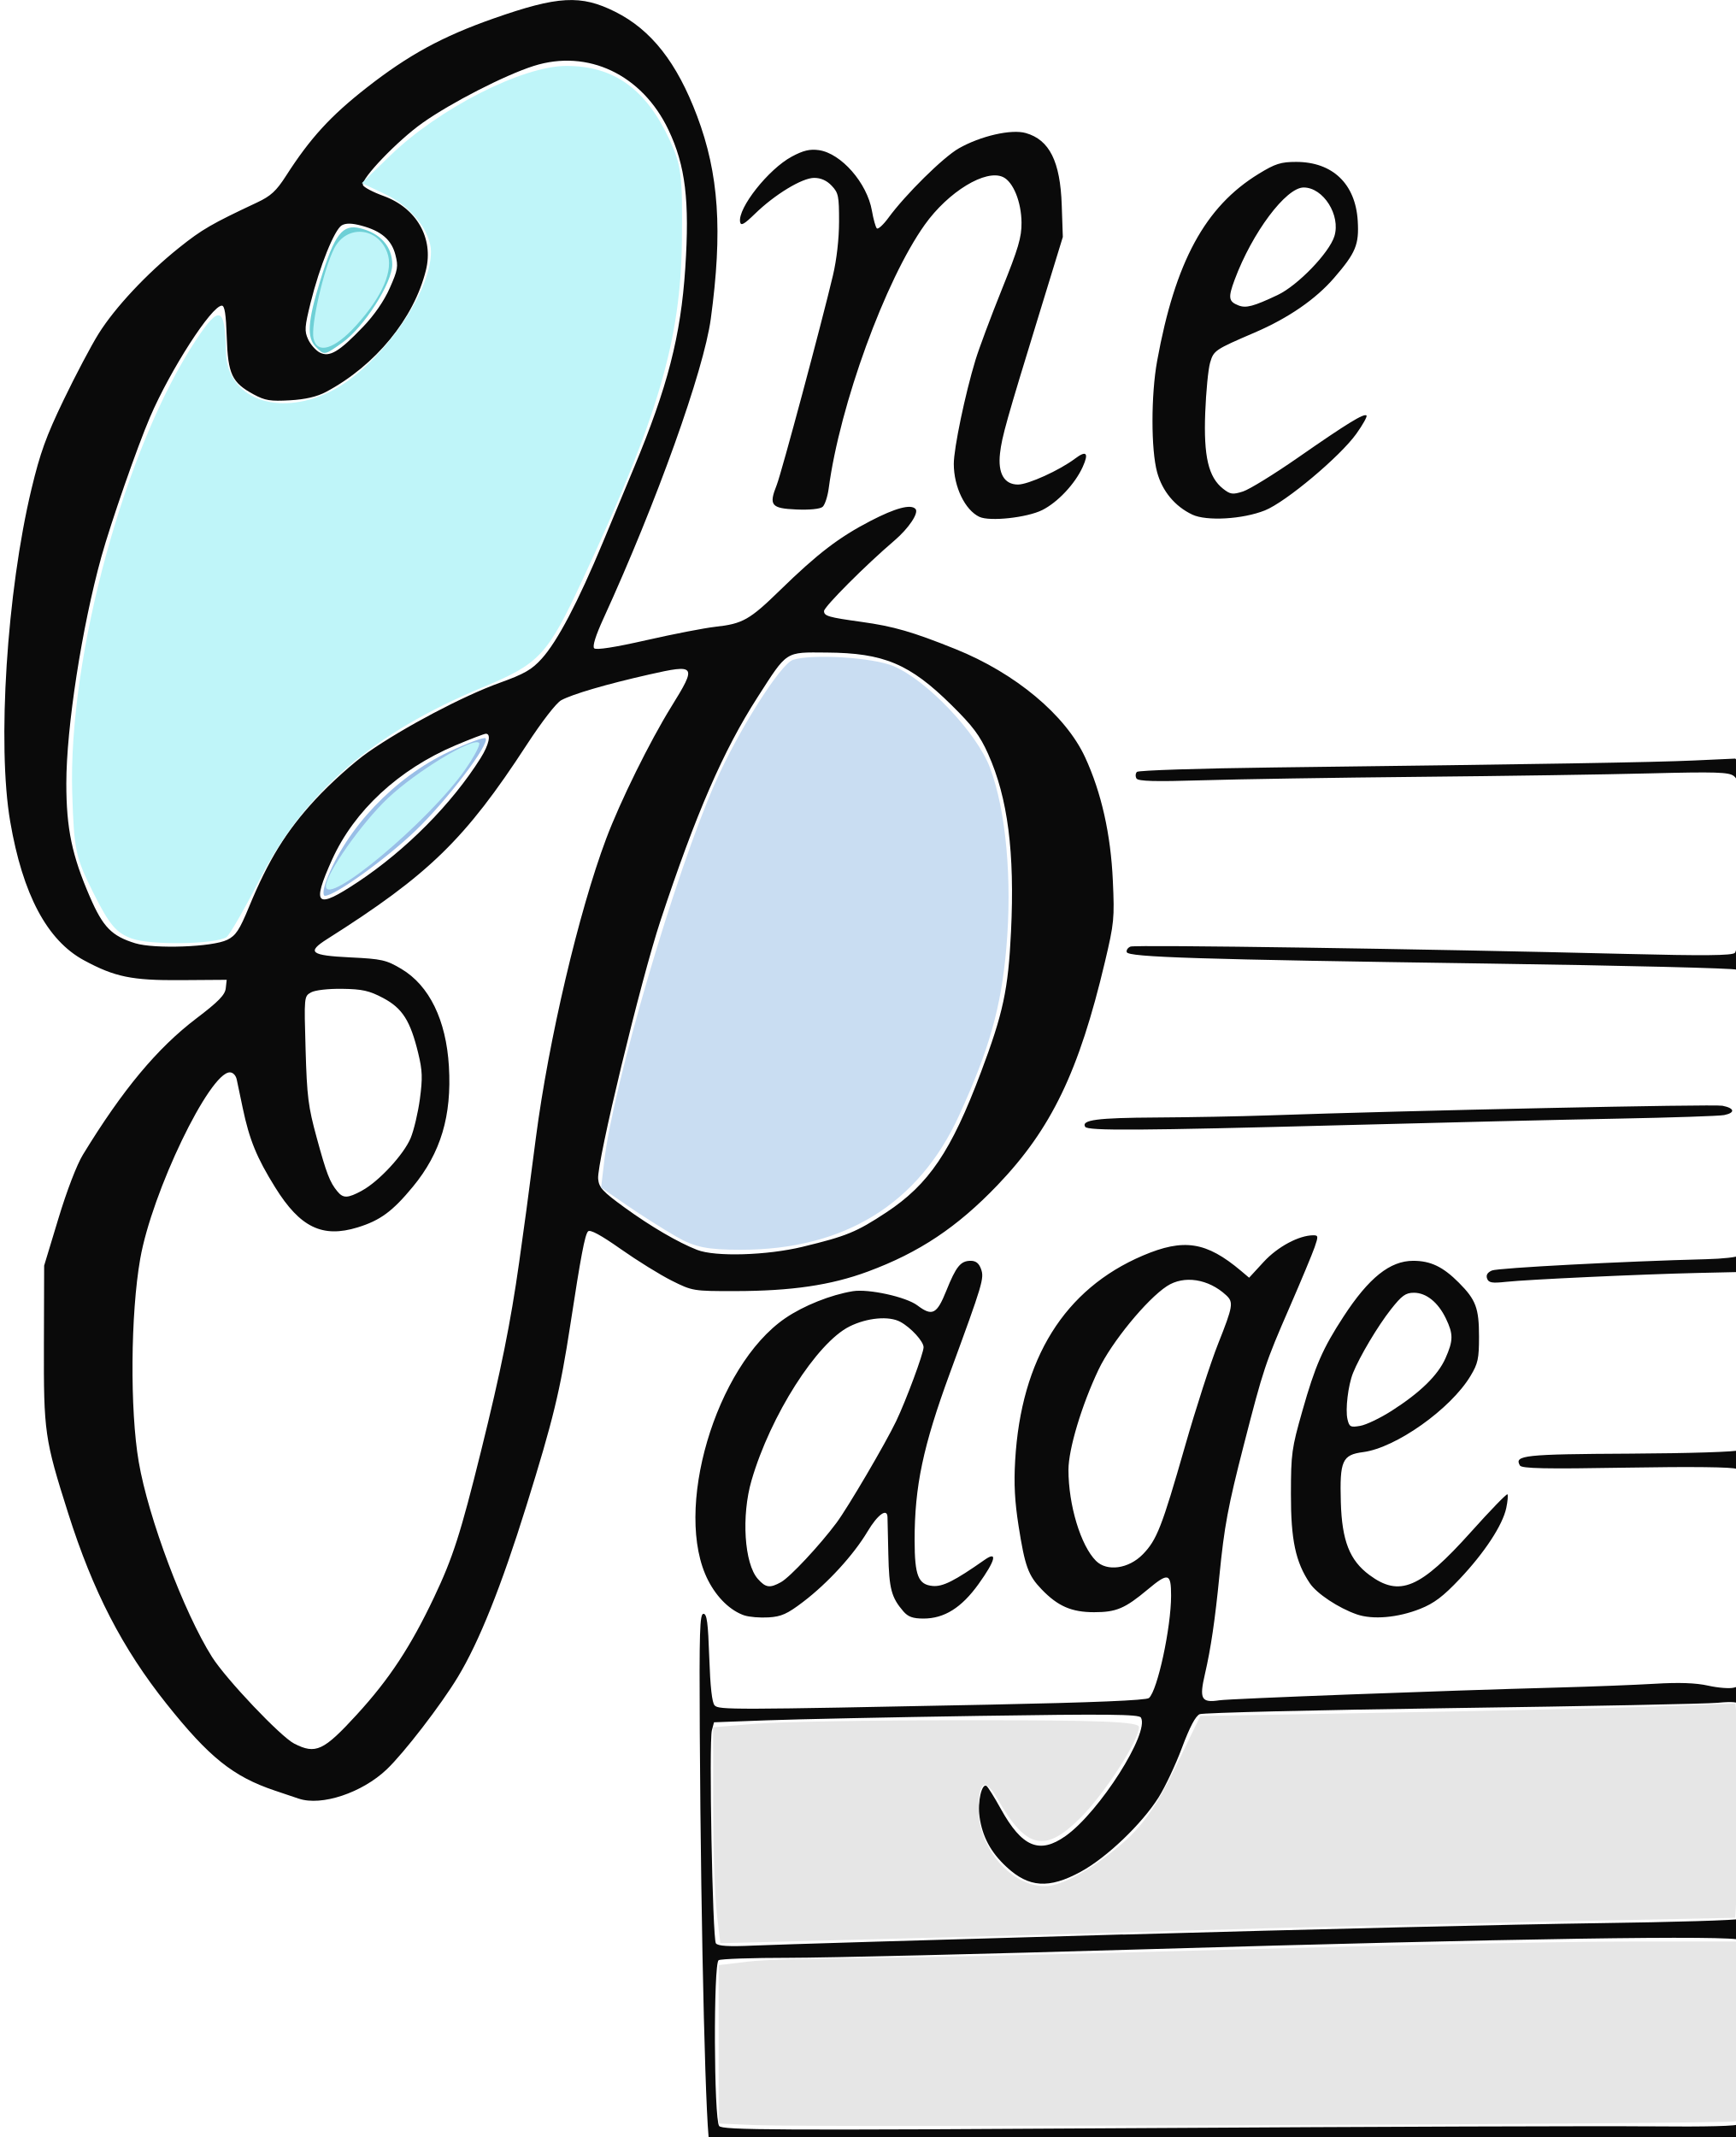
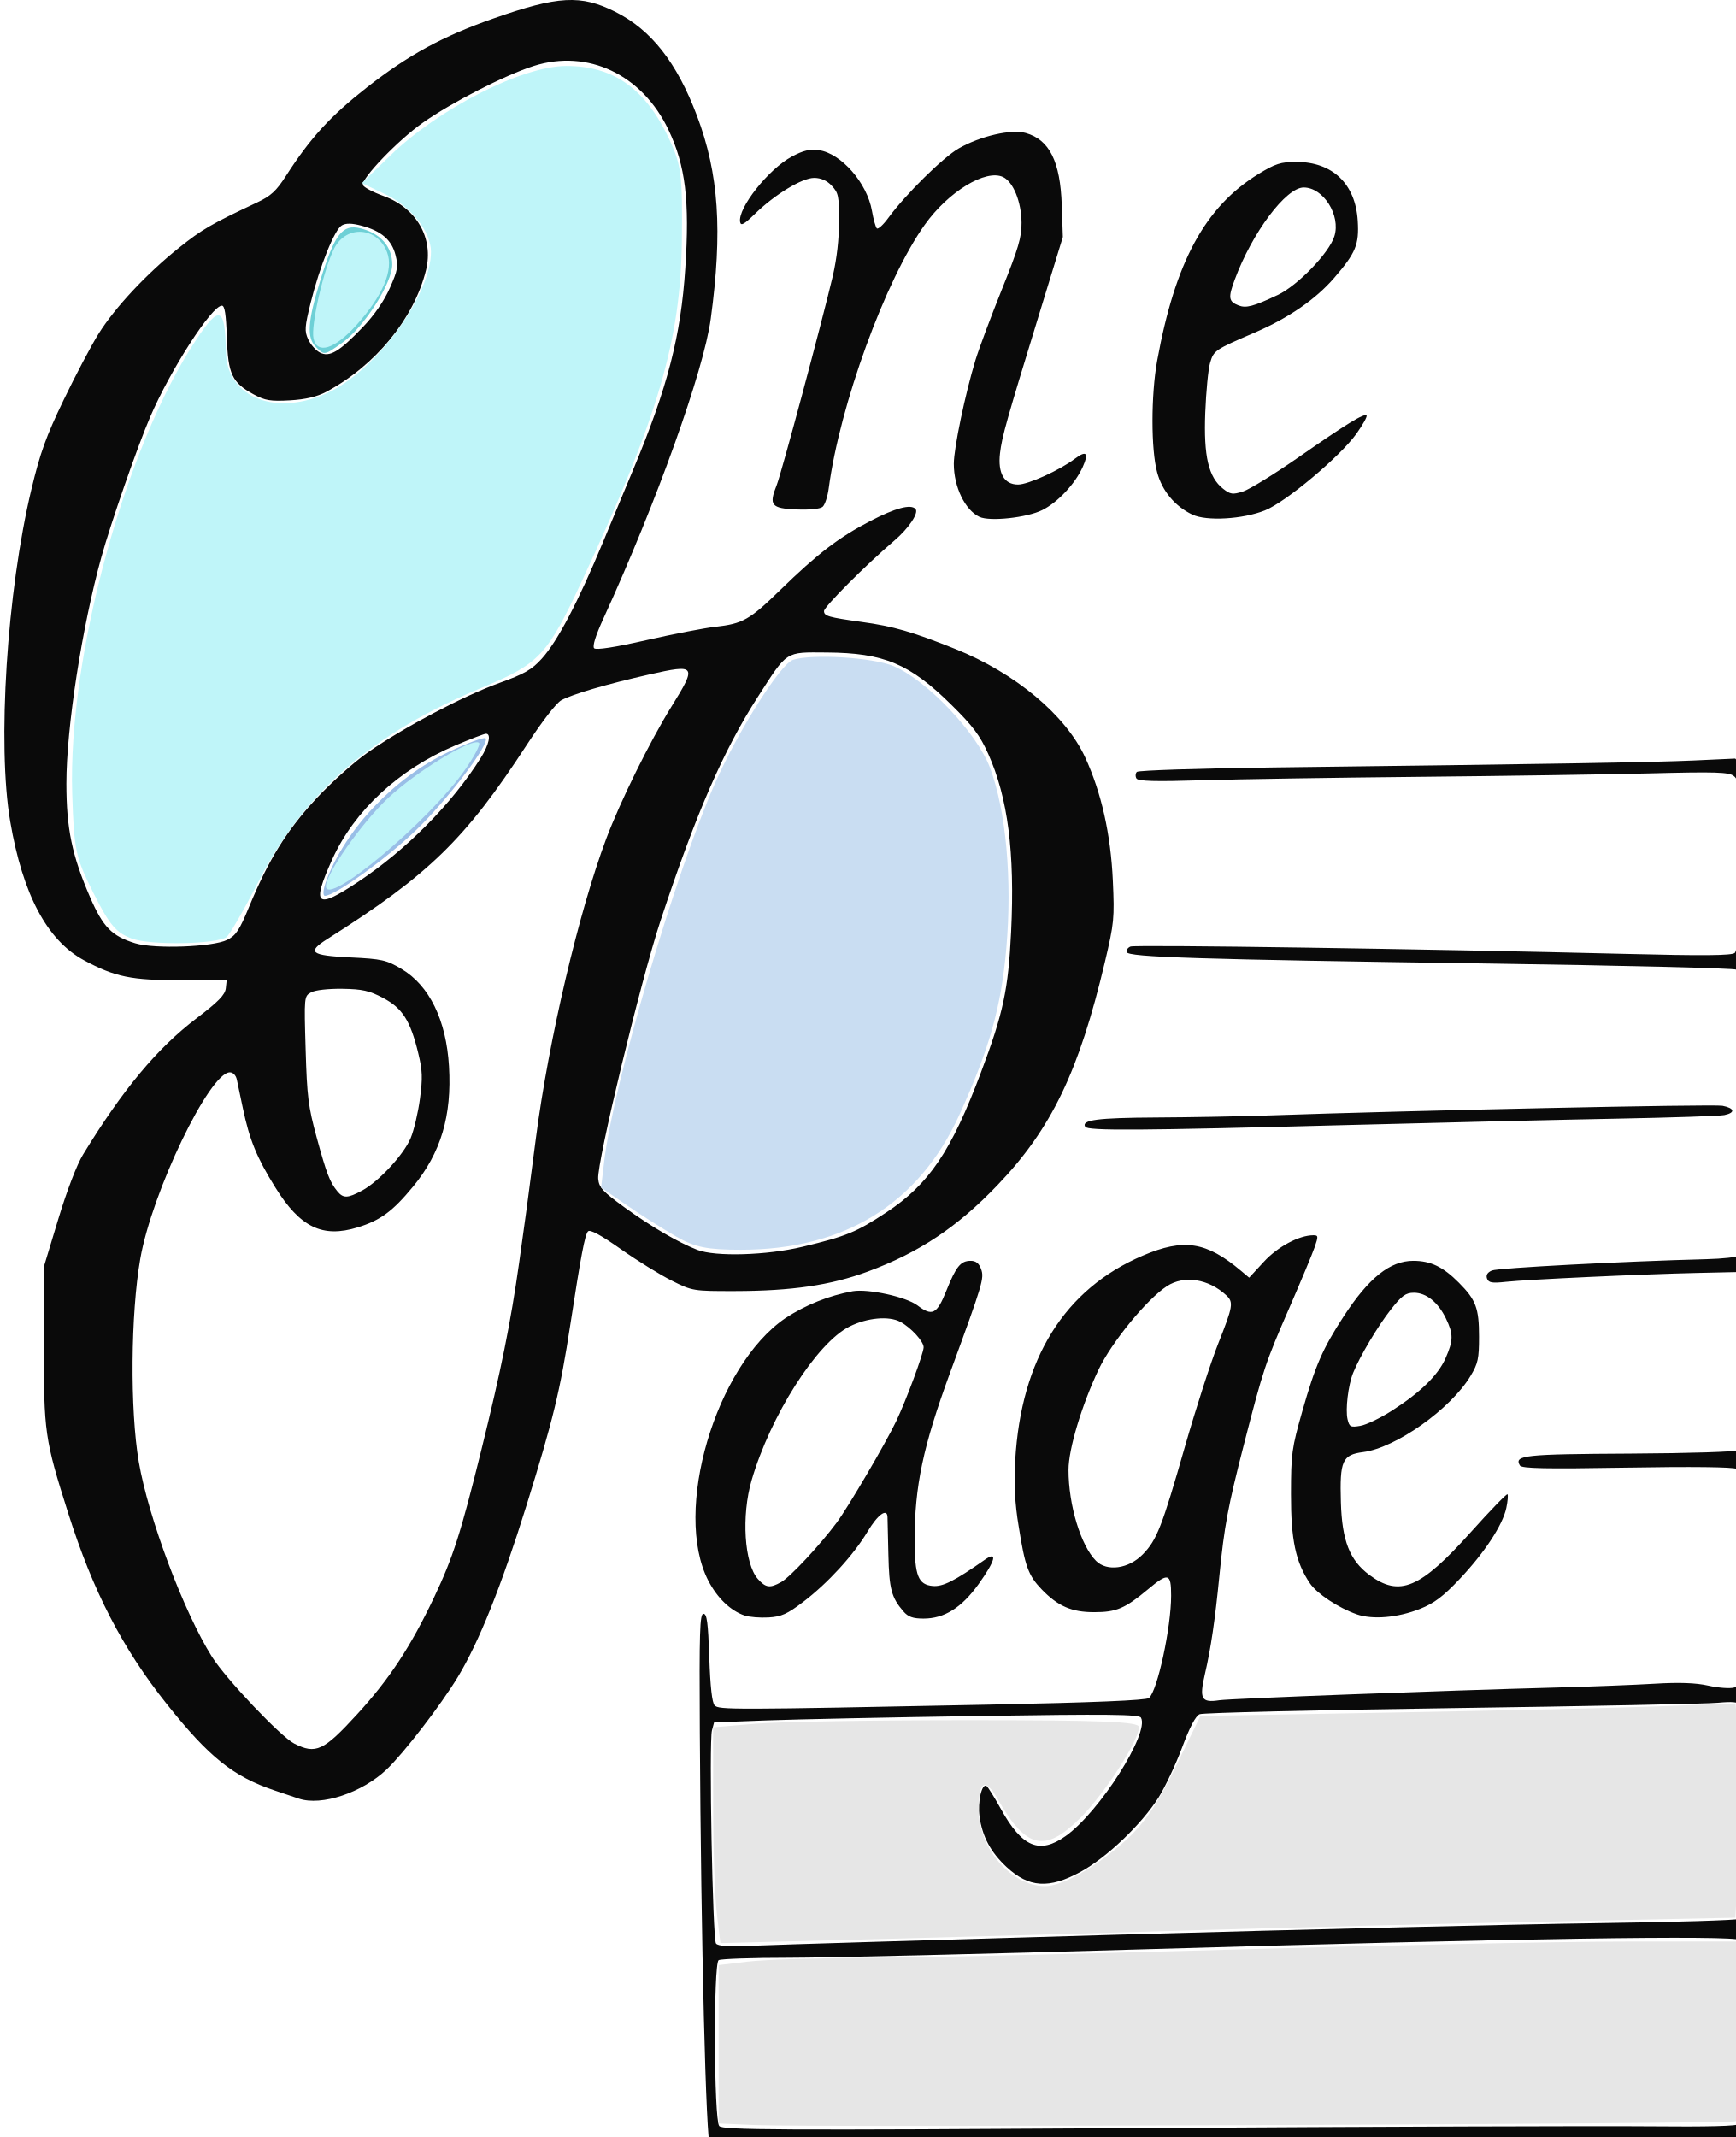
- <svg xmlns="http://www.w3.org/2000/svg" width="225" height="277" viewBox="0 0 59 73" version="1.1" id="svg8">
-   <defs id="defs2" />
-   <g id="layer1" transform="translate(-59.19501,-102.0919)">
-     <g id="g35">
-       <g transform="matrix(1.006367,0,0,0.9238463,39.94368,44.78902)" id="g75">
-         <path id="path77" d="m 43.088,141.389 c -0.14,-0.105 -0.31,-7.55 -0.351,-15.321 -0.019,-3.726 -9.22e-4,-4.37 0.124,-4.37 0.118,0 0.157,0.32 0.198,1.619 0.034,1.083 0.094,1.668 0.182,1.768 0.145,0.167 0.544,0.166 9.34,-0.028 3.522,-0.078 5.314,-0.159 5.404,-0.245 0.29,-0.277 0.751,-2.603 0.751,-3.785 0,-0.838 -0.093,-0.865 -0.792,-0.229 -0.774,0.705 -1.067,0.841 -1.82,0.841 -0.767,0 -1.231,-0.22 -1.784,-0.846 -0.454,-0.514 -0.566,-0.85 -0.781,-2.343 -0.131,-0.905 -0.162,-1.559 -0.116,-2.421 0.2,-3.763 1.673,-6.339 4.331,-7.575 1.393,-0.647 2.157,-0.518 3.337,0.565 l 0.274,0.252 0.496,-0.587 c 0.472,-0.559 1.198,-0.982 1.685,-0.982 0.167,0 0.171,0.037 0.042,0.443 -0.077,0.244 -0.459,1.24 -0.848,2.215 -0.828,2.072 -0.891,2.279 -1.552,5.079 -0.541,2.292 -0.665,3.017 -0.831,4.843 -0.149,1.648 -0.292,2.702 -0.491,3.638 -0.199,0.932 -0.126,1.078 0.491,0.976 0.366,-0.06 7.691,-0.361 11.476,-0.471 1.155,-0.034 2.642,-0.097 3.303,-0.14 0.824,-0.054 1.394,-0.032 1.813,0.07 0.336,0.082 0.729,0.115 0.873,0.073 l 0.262,-0.076 v -3.949 c 0,-3.609 -0.015,-3.959 -0.176,-4.062 -0.109,-0.07 -1.532,-0.088 -3.724,-0.047 -2.763,0.052 -3.566,0.034 -3.627,-0.08 -0.203,-0.378 0.138,-0.418 3.751,-0.438 1.992,-0.011 3.635,-0.068 3.687,-0.128 0.053,-0.061 0.081,-1.515 0.066,-3.348 l -0.027,-3.24 -1.435,0.035 c -1.908,0.047 -5.799,0.243 -6.518,0.329 -0.471,0.056 -0.586,0.034 -0.638,-0.122 -0.043,-0.128 0.012,-0.226 0.165,-0.298 0.201,-0.095 4.476,-0.34 7.281,-0.418 0.554,-0.015 1.046,-0.075 1.094,-0.132 0.048,-0.057 0.054,-1.299 0.014,-2.761 -0.044,-1.586 -0.035,-2.796 0.023,-3.001 0.112,-0.4 0.012,-4.667 -0.113,-4.811 -0.046,-0.053 -3.84,-0.154 -8.432,-0.226 -9.847,-0.154 -12.21,-0.235 -12.264,-0.422 -0.021,-0.073 0.036,-0.166 0.127,-0.206 0.165,-0.073 10.024,0.086 16.802,0.271 2.658,0.072 3.619,0.063 3.713,-0.038 0.094,-0.1 0.131,-0.95 0.144,-3.251 0.016,-2.938 0.006,-3.125 -0.178,-3.288 -0.165,-0.145 -0.614,-0.16 -2.859,-0.098 -1.465,0.041 -4.993,0.099 -7.839,0.128 -2.846,0.03 -6.149,0.087 -7.34,0.127 -1.612,0.054 -2.185,0.037 -2.24,-0.067 -0.041,-0.077 -0.035,-0.186 0.015,-0.243 0.049,-0.057 2.141,-0.131 4.648,-0.164 9.212,-0.123 12.891,-0.19 14.261,-0.258 l 1.402,-0.07 0.27,0.311 c 0.256,0.295 0.268,0.364 0.239,1.342 -0.017,0.567 0.007,11.85 0.054,25.073 0.07,20.076 0.061,24.064 -0.054,24.169 -0.296,0.271 -0.907,0.282 -26.113,0.451 -4.988,0.034 -9.125,0.019 -9.194,-0.033 z m 31.902,-0.739 c 1.969,0.021 3.006,-0.009 3.049,-0.089 0.126,-0.236 0.139,-6.654 0.013,-6.798 -0.162,-0.187 -7.78,-0.06 -20.186,0.339 -5.41,0.174 -10.856,0.316 -12.101,0.316 -1.245,3e-5 -2.32,0.04 -2.389,0.089 -0.178,0.127 -0.161,5.88 0.019,6.13 0.11,0.154 1.853,0.163 14.368,0.078 7.834,-0.053 15.586,-0.082 17.227,-0.064 z m -17.893,-7.091 c 6.227,-0.193 13.467,-0.382 16.087,-0.421 2.621,-0.038 4.803,-0.11 4.851,-0.161 0.109,-0.116 0.127,-7.707 0.019,-7.909 -0.059,-0.109 -0.266,-0.131 -0.759,-0.08 -0.373,0.039 -4.436,0.128 -9.029,0.197 -4.593,0.07 -8.445,0.171 -8.559,0.225 -0.14,0.066 -0.337,0.471 -0.601,1.24 -0.216,0.629 -0.574,1.456 -0.795,1.838 -0.572,0.988 -1.764,2.228 -2.644,2.749 -1.076,0.638 -1.761,0.589 -2.519,-0.18 -0.539,-0.546 -0.819,-1.117 -0.916,-1.863 -0.07,-0.54 0.078,-1.244 0.238,-1.131 0.048,0.034 0.266,0.415 0.485,0.846 0.721,1.42 1.314,1.69 2.203,1.002 1.146,-0.887 2.855,-3.815 2.554,-4.376 -0.066,-0.123 -1.118,-0.135 -5.498,-0.062 -2.979,0.05 -6.221,0.124 -7.205,0.164 l -1.789,0.073 -0.072,0.295 c -0.104,0.428 0.022,7.71 0.136,7.878 0.069,0.102 0.433,0.125 1.293,0.082 0.658,-0.033 6.291,-0.217 12.519,-0.41 z m 0.678,-14.059 c 0.477,-0.532 0.648,-1.008 1.435,-4.003 0.367,-1.397 0.872,-3.099 1.122,-3.783 0.507,-1.39 0.53,-1.537 0.274,-1.795 -0.603,-0.609 -1.434,-0.748 -2.013,-0.335 -0.685,0.488 -1.879,2.077 -2.319,3.085 -0.573,1.314 -1.022,2.943 -1.022,3.709 0,1.3 0.417,2.8 0.935,3.363 0.373,0.406 1.108,0.294 1.588,-0.241 z m -28.652,9.033 c -0.085,-0.031 -0.453,-0.167 -0.82,-0.301 -1.409,-0.517 -2.223,-1.229 -3.667,-3.204 -1.502,-2.054 -2.497,-4.154 -3.34,-7.05 -0.8,-2.745 -0.832,-2.991 -0.823,-6.26 l 0.008,-2.894 0.484,-1.741 c 0.286,-1.03 0.626,-1.995 0.833,-2.362 1.35,-2.407 2.521,-3.938 3.859,-5.045 0.742,-0.614 0.964,-0.862 0.989,-1.106 l 0.032,-0.314 -1.569,0.012 c -1.651,0.013 -2.228,-0.117 -3.275,-0.733 -1.252,-0.736 -2.08,-2.432 -2.505,-5.129 -0.447,-2.835 -0.114,-8.503 0.721,-12.294 0.296,-1.343 0.496,-1.947 1.093,-3.298 0.402,-0.91 0.934,-2.008 1.183,-2.442 0.558,-0.973 1.638,-2.231 2.739,-3.189 0.775,-0.675 1.102,-0.881 2.641,-1.668 0.471,-0.241 0.654,-0.424 0.987,-0.989 0.82,-1.392 1.509,-2.213 2.739,-3.261 1.417,-1.208 2.567,-1.891 4.304,-2.555 2.191,-0.838 2.964,-0.884 4.131,-0.248 1.223,0.667 2.092,1.871 2.777,3.849 0.742,2.142 0.873,4.248 0.467,7.504 -0.239,1.918 -1.839,6.784 -3.642,11.077 -0.268,0.638 -0.381,1.032 -0.317,1.105 0.064,0.073 0.696,-0.033 1.774,-0.3 0.921,-0.228 1.973,-0.45 2.336,-0.494 0.934,-0.112 1.167,-0.256 2.207,-1.361 1.267,-1.345 1.995,-1.952 3.067,-2.556 0.844,-0.476 1.363,-0.627 1.523,-0.442 0.124,0.143 -0.227,0.716 -0.715,1.17 -0.969,0.9 -2.389,2.449 -2.389,2.607 0,0.184 0.15,0.231 1.27,0.4 1.089,0.164 1.732,0.366 3.187,1.003 2.035,0.89 3.744,2.443 4.406,4.005 0.552,1.302 0.87,2.844 0.941,4.564 0.058,1.397 0.043,1.563 -0.268,2.996 -0.882,4.061 -1.816,6.175 -3.651,8.263 -1.367,1.554 -2.653,2.488 -4.399,3.192 -1.252,0.505 -2.588,0.719 -4.509,0.722 -1.414,0.002 -1.445,-0.003 -2.152,-0.389 -0.394,-0.215 -1.171,-0.74 -1.725,-1.165 -0.678,-0.52 -1.042,-0.734 -1.111,-0.654 -0.107,0.123 -0.243,0.905 -0.601,3.451 -0.343,2.438 -0.584,3.522 -1.489,6.686 -0.859,3.002 -1.606,5.037 -2.331,6.343 -0.572,1.031 -1.827,2.806 -2.413,3.413 -0.835,0.866 -2.214,1.366 -2.984,1.082 z m 1.981,-3.119 c 1.092,-1.298 1.82,-2.503 2.612,-4.323 0.642,-1.475 0.898,-2.344 1.597,-5.416 0.673,-2.957 1.003,-4.741 1.292,-6.969 0.21,-1.617 0.25,-1.946 0.568,-4.607 0.433,-3.619 1.455,-8.357 2.385,-11.056 0.475,-1.379 1.482,-3.602 2.213,-4.887 0.874,-1.535 0.843,-1.583 -0.765,-1.186 -1.447,0.357 -2.594,0.723 -2.974,0.949 -0.167,0.1 -0.655,0.787 -1.171,1.649 -2.089,3.495 -3.32,4.799 -6.77,7.179 -0.71,0.489 -0.572,0.609 0.783,0.68 1.067,0.056 1.222,0.094 1.734,0.426 0.948,0.614 1.52,1.891 1.613,3.604 0.1,1.829 -0.276,3.199 -1.221,4.447 -0.691,0.913 -1.11,1.249 -1.876,1.506 -1.197,0.401 -1.955,0.002 -2.798,-1.475 -0.63,-1.102 -0.877,-1.762 -1.105,-2.943 -0.083,-0.43 -0.174,-0.902 -0.202,-1.048 -0.03,-0.155 -0.128,-0.266 -0.235,-0.266 -0.69,0 -2.642,4.422 -3.041,6.889 -0.329,2.037 -0.353,5.597 -0.051,7.515 0.324,2.063 1.531,5.56 2.487,7.211 0.473,0.817 2.331,2.951 2.791,3.205 0.732,0.405 0.993,0.273 2.135,-1.084 z m 15.131,-17.289 c 1.485,-0.391 1.819,-0.54 2.83,-1.266 1.448,-1.04 2.205,-2.26 3.214,-5.178 0.758,-2.194 0.929,-3.06 1.023,-5.2 0.13,-2.938 -0.108,-4.952 -0.776,-6.575 -0.282,-0.685 -0.519,-1.03 -1.245,-1.81 -1.419,-1.526 -2.295,-1.927 -4.241,-1.941 -1.418,-0.011 -1.319,-0.081 -2.34,1.649 -1.162,1.968 -2.096,4.308 -3.295,8.258 -0.674,2.219 -2.168,8.958 -2.118,9.553 0.027,0.323 0.152,0.47 0.902,1.063 0.887,0.701 1.81,1.288 2.458,1.564 0.617,0.262 2.365,0.206 3.587,-0.116 z m -14.966,-2.074 c 0.57,-0.335 1.417,-1.331 1.652,-1.941 0.111,-0.289 0.252,-0.941 0.315,-1.449 0.095,-0.777 0.086,-1.046 -0.055,-1.684 -0.268,-1.207 -0.538,-1.67 -1.192,-2.048 -0.47,-0.271 -0.709,-0.33 -1.391,-0.34 -0.476,-0.007 -0.923,0.049 -1.059,0.133 -0.234,0.145 -0.235,0.153 -0.183,2.112 0.047,1.747 0.089,2.11 0.375,3.251 0.337,1.346 0.446,1.653 0.703,1.993 0.2,0.265 0.349,0.26 0.836,-0.026 z m -4.576,-9.271 c 0.297,-0.162 0.415,-0.357 0.743,-1.221 0.66,-1.741 1.263,-2.805 2.251,-3.97 0.514,-0.607 1.307,-1.381 1.793,-1.751 1.202,-0.915 3.231,-2.081 4.457,-2.561 0.845,-0.331 1.097,-0.488 1.435,-0.896 0.537,-0.648 1.229,-2.084 2.085,-4.325 0.382,-0.999 0.846,-2.216 1.033,-2.703 1.155,-3.012 1.602,-4.901 1.754,-7.404 0.152,-2.5 0.008,-3.795 -0.569,-5.118 -0.893,-2.047 -2.739,-3.002 -4.576,-2.366 -0.978,0.339 -2.803,1.358 -3.774,2.106 -0.843,0.651 -2.091,2.066 -2.024,2.296 0.023,0.08 0.338,0.262 0.7,0.405 1.122,0.443 1.709,1.561 1.44,2.744 -0.406,1.79 -1.714,3.527 -3.387,4.499 -0.309,0.18 -0.699,0.279 -1.23,0.313 -0.66,0.042 -0.845,0.009 -1.232,-0.219 -0.738,-0.436 -0.871,-0.745 -0.912,-2.108 -0.026,-0.855 -0.071,-1.173 -0.167,-1.173 -0.346,0 -1.746,2.368 -2.439,4.125 -0.43,1.09 -1.332,3.911 -1.65,5.16 -0.662,2.601 -1.19,6.315 -1.19,8.38 -3.07e-4,1.67 0.191,2.668 0.805,4.208 0.442,1.109 0.737,1.436 1.534,1.703 0.655,0.219 2.635,0.139 3.12,-0.126 z m 4.432,-2.136 c 1.649,-1.194 3.194,-2.892 4.172,-4.586 0.285,-0.494 0.366,-0.901 0.18,-0.901 -0.056,0 -0.525,0.195 -1.043,0.434 -1.917,0.885 -3.43,2.413 -4.179,4.221 -0.705,1.702 -0.545,1.855 0.87,0.831 z M 31.305,74.114 c 0.385,-0.439 0.717,-0.963 0.909,-1.438 0.273,-0.672 0.292,-0.795 0.192,-1.223 -0.13,-0.558 -0.481,-0.887 -1.153,-1.082 -0.329,-0.096 -0.528,-0.099 -0.668,-0.013 -0.247,0.153 -0.753,1.519 -1.058,2.859 -0.204,0.898 -0.214,1.047 -0.086,1.354 0.079,0.19 0.256,0.409 0.394,0.489 0.33,0.189 0.659,-0.023 1.469,-0.946 z m 12.952,47.647 c -0.478,-0.176 -0.93,-0.65 -1.234,-1.293 -1.207,-2.556 0.243,-7.932 2.616,-9.7 0.621,-0.463 1.548,-0.866 2.293,-0.998 0.535,-0.095 1.808,0.21 2.191,0.524 0.505,0.415 0.661,0.33 0.98,-0.534 0.335,-0.908 0.488,-1.114 0.83,-1.114 0.176,0 0.282,0.091 0.352,0.305 0.113,0.341 0.06,0.532 -1.055,3.84 -0.915,2.715 -1.202,4.195 -1.2,6.19 9.22e-4,1.308 0.122,1.64 0.615,1.688 0.341,0.033 0.739,-0.185 1.765,-0.969 0.45,-0.343 0.362,0.031 -0.21,0.898 -0.578,0.877 -1.164,1.276 -1.869,1.276 -0.36,0 -0.523,-0.064 -0.683,-0.266 -0.407,-0.515 -0.485,-0.834 -0.51,-2.097 -0.014,-0.682 -0.027,-1.307 -0.029,-1.388 -0.009,-0.351 -0.333,-0.097 -0.677,0.532 -0.474,0.866 -1.349,1.907 -2.184,2.6 -0.542,0.45 -0.743,0.548 -1.178,0.576 -0.289,0.019 -0.655,-0.014 -0.813,-0.072 z m 1.241,-1.236 c 0.304,-0.185 1.313,-1.361 1.882,-2.194 0.39,-0.572 1.659,-2.927 2.022,-3.753 0.34,-0.774 0.932,-2.513 0.932,-2.736 0,-0.216 -0.427,-0.724 -0.787,-0.938 -0.387,-0.229 -1.13,-0.155 -1.729,0.171 -1.112,0.606 -2.682,3.292 -3.323,5.687 -0.351,1.311 -0.248,3.082 0.214,3.647 0.267,0.328 0.407,0.348 0.79,0.116 z m 19.537,1.192 c -0.616,-0.233 -1.353,-0.765 -1.589,-1.148 -0.486,-0.786 -0.645,-1.605 -0.642,-3.301 0.002,-1.498 0.026,-1.684 0.388,-3.071 0.436,-1.674 0.689,-2.305 1.398,-3.49 0.856,-1.432 1.577,-2.061 2.364,-2.061 0.592,0 1.012,0.219 1.552,0.81 0.578,0.632 0.683,0.941 0.683,1.996 0,0.815 -0.035,0.991 -0.29,1.453 -0.673,1.221 -2.532,2.657 -3.642,2.814 -0.712,0.101 -0.8,0.317 -0.759,1.853 0.038,1.423 0.298,2.147 0.965,2.687 1.027,0.832 1.726,0.511 3.454,-1.589 0.654,-0.795 1.211,-1.421 1.237,-1.39 0.026,0.03 0.008,0.257 -0.04,0.505 -0.124,0.635 -0.735,1.649 -1.582,2.626 -0.56,0.646 -0.868,0.899 -1.341,1.104 -0.76,0.329 -1.61,0.409 -2.155,0.203 z m 1.19,-7.526 c 0.97,-0.675 1.567,-1.311 1.824,-1.939 0.269,-0.659 0.271,-0.895 0.015,-1.474 -0.265,-0.599 -0.667,-0.951 -1.085,-0.951 -0.281,0 -0.411,0.102 -0.785,0.62 -0.442,0.612 -1.061,1.745 -1.282,2.347 -0.167,0.454 -0.266,1.354 -0.188,1.712 0.061,0.282 0.102,0.305 0.433,0.243 0.201,-0.038 0.681,-0.288 1.067,-0.557 z m -10.406,-10.501 c -0.136,-0.254 0.409,-0.331 2.405,-0.343 1.155,-0.007 2.861,-0.042 3.791,-0.077 4.824,-0.183 15.139,-0.422 15.437,-0.358 0.415,0.09 0.445,0.258 0.061,0.345 -0.155,0.035 -1.78,0.094 -3.612,0.132 -1.832,0.037 -6.005,0.145 -9.273,0.24 -6.972,0.202 -8.727,0.215 -8.809,0.062 z M 52.231,81.139 c -0.489,-0.25 -0.871,-1.109 -0.871,-1.961 0,-0.576 0.385,-2.585 0.736,-3.841 0.118,-0.422 0.519,-1.592 0.891,-2.599 0.567,-1.534 0.676,-1.936 0.672,-2.48 -0.006,-0.764 -0.28,-1.503 -0.624,-1.683 -0.586,-0.308 -1.861,0.537 -2.663,1.764 -1.339,2.049 -2.881,6.66 -3.258,9.743 -0.037,0.303 -0.13,0.611 -0.207,0.685 -0.084,0.08 -0.439,0.119 -0.89,0.098 -0.858,-0.04 -0.943,-0.155 -0.668,-0.906 0.158,-0.431 1.527,-5.991 1.909,-7.752 0.126,-0.582 0.206,-1.344 0.207,-1.984 0.001,-0.947 -0.021,-1.065 -0.25,-1.329 -0.167,-0.193 -0.367,-0.29 -0.595,-0.29 -0.41,0 -1.338,0.614 -2.013,1.331 -0.367,0.389 -0.475,0.454 -0.501,0.3 -0.085,-0.511 0.963,-1.956 1.754,-2.418 0.39,-0.228 0.614,-0.286 0.92,-0.239 0.756,0.117 1.637,1.213 1.801,2.242 0.05,0.312 0.124,0.604 0.166,0.65 0.041,0.046 0.218,-0.129 0.393,-0.389 0.579,-0.862 1.86,-2.24 2.387,-2.567 0.743,-0.461 1.786,-0.721 2.277,-0.568 0.803,0.249 1.17,1.05 1.22,2.662 l 0.037,1.181 -0.782,2.776 c -1.138,4.036 -1.285,4.605 -1.35,5.223 -0.078,0.74 0.142,1.155 0.611,1.155 0.344,-1e-4 1.413,-0.529 1.936,-0.959 0.385,-0.316 0.475,-0.211 0.261,0.305 -0.259,0.627 -0.85,1.312 -1.376,1.598 -0.519,0.281 -1.78,0.43 -2.13,0.251 z m 7.224,-0.085 c -0.589,-0.304 -1.017,-0.865 -1.193,-1.566 -0.21,-0.834 -0.21,-2.857 8.19e-4,-4.118 0.613,-3.665 1.627,-5.701 3.444,-6.914 0.564,-0.377 0.755,-0.443 1.274,-0.443 1.237,0 2.015,0.811 2.091,2.179 0.049,0.881 -0.066,1.182 -0.802,2.11 -0.626,0.79 -1.554,1.486 -2.692,2.019 -1.364,0.639 -1.396,0.663 -1.519,1.122 -0.062,0.233 -0.136,1.062 -0.164,1.842 -0.057,1.618 0.108,2.385 0.606,2.813 0.245,0.21 0.326,0.223 0.674,0.102 0.218,-0.075 1.061,-0.641 1.874,-1.257 1.653,-1.253 2.24,-1.646 2.321,-1.552 0.03,0.035 -0.124,0.337 -0.343,0.671 -0.554,0.846 -2.396,2.528 -3.106,2.837 -0.755,0.328 -1.982,0.405 -2.467,0.155 z m 2.897,-8.119 c 0.682,-0.351 1.75,-1.556 1.927,-2.173 0.221,-0.774 -0.374,-1.803 -1.043,-1.803 -0.6,0 -1.746,1.669 -2.34,3.404 -0.23,0.674 -0.212,0.812 0.131,0.958 0.254,0.108 0.508,0.034 1.325,-0.386 z" style="fill:#0a0a0a;stroke-width:0.11" />
-       </g>
-       <path id="path4622" d="m 63.565,134.159 c -0.546,-0.196 -0.777,-0.467 -1.323,-1.556 -0.615,-1.227 -0.666,-1.463 -0.727,-3.402 -0.148,-4.688 1.811,-11.854 4.242,-15.517 0.792,-1.193 0.982,-1.114 1.008,0.424 0.027,1.577 1.741,2.243 3.536,1.374 1.639,-0.793 3.472,-3.326 3.469,-4.793 -0.001,-0.68 -0.682,-1.543 -1.537,-1.95 l -0.825,-0.392 0.967,-0.938 c 1.659,-1.61 4.517,-3.065 6.02,-3.065 1.631,0 2.73,0.792 3.539,2.551 0.389,0.845 0.432,1.204 0.408,3.402 -0.038,3.412 -0.808,6.044 -3.399,11.608 -1.199,2.575 -1.461,2.857 -3.407,3.665 -3.743,1.555 -6.081,3.571 -7.626,6.579 -0.522,1.017 -1.029,1.898 -1.127,1.958 -0.395,0.244 -2.583,0.278 -3.217,0.051 z" style="fill:#bff5f9;fill-opacity:1;stroke-width:0.189" />
-       <path id="path4624" d="m 69.839,113.945 c -0.319,-0.319 -0.283,-0.873 0.145,-2.26 0.496,-1.605 0.76,-1.949 1.381,-1.793 0.684,0.172 1.082,0.626 1.082,1.237 0,0.628 -0.965,2.141 -1.7,2.664 -0.625,0.445 -0.616,0.443 -0.908,0.152 z" style="fill:#6ed0d6;fill-opacity:1;stroke-width:0.189" />
-       <path id="path4626" d="m 70.196,132.173 c 0.671,-1.78 2.325,-3.52 4.179,-4.397 0.643,-0.304 1.21,-0.513 1.259,-0.464 0.17,0.17 -1.322,2.135 -2.411,3.174 -1.021,0.974 -2.74,2.207 -3.076,2.207 -0.081,0 -0.059,-0.234 0.049,-0.52 z" style="fill:#99bee7;fill-opacity:1;stroke-width:0.189" />
-       <path id="path4628" d="m 82.148,144.333 c -0.433,-0.248 -1.188,-0.726 -1.677,-1.062 l -0.889,-0.612 0.108,-0.915 c 0.31,-2.62 2.436,-9.858 3.796,-12.925 0.79,-1.783 2.226,-4.049 2.652,-4.187 0.649,-0.21 2.723,-0.082 3.426,0.212 1.144,0.478 2.855,2.28 3.305,3.48 0.547,1.459 0.761,3.828 0.556,6.158 -0.178,2.023 -0.579,3.447 -1.61,5.705 -1.383,3.032 -3.924,4.597 -7.462,4.597 -1.147,-3e-5 -1.568,-0.086 -2.205,-0.45 z" style="fill:#c9ddf2;fill-opacity:1;stroke-width:0.189" />
-       <path id="path4632" d="m 69.757,113.652 c -0.097,-0.443 0.351,-2.386 0.711,-3.08 0.419,-0.811 1.474,-0.729 1.804,0.139 0.229,0.602 -0.146,1.489 -1.056,2.496 -0.739,0.818 -1.337,1.001 -1.458,0.446 z" style="fill:#bff5f9;fill-opacity:1;stroke-width:0.189" />
-       <path id="path4634" d="m 70.181,132.362 c 0.005,-0.431 1.226,-2.162 2.118,-3.005 0.972,-0.918 2.91,-2.093 3.115,-1.888 0.052,0.052 -0.162,0.461 -0.475,0.91 -1.231,1.766 -4.767,4.726 -4.757,3.982 z" style="fill:#bff5f9;fill-opacity:1;stroke-width:0.189" />
-       <path id="path4636" d="m 83.534,167.448 c -0.067,-0.561 -0.123,-2.22 -0.124,-3.686 l -0.002,-2.665 1.446,-0.122 c 0.795,-0.067 4.069,-0.122 7.276,-0.122 4.539,0 5.83,0.052 5.828,0.236 -0.003,0.457 -1.173,2.271 -1.993,3.092 -1.218,1.218 -1.859,1.077 -2.832,-0.624 -0.433,-0.757 -0.654,-0.636 -0.654,0.357 0,1.323 1.117,2.61 2.266,2.61 0.585,0 1.68,-0.613 2.701,-1.514 0.663,-0.585 1.131,-1.264 1.756,-2.549 l 0.852,-1.752 6.559,-0.115 c 3.608,-0.063 7.72,-0.159 9.138,-0.213 l 2.579,-0.098 0.133,1.324 c 0.073,0.728 0.072,2.375 -0.002,3.66 l -0.135,2.337 -6.452,0.132 c -3.548,0.072 -9.045,0.208 -12.216,0.302 -3.17,0.094 -8.068,0.23 -10.884,0.302 l -5.12,0.131 z" style="fill:#e6e6e6;fill-opacity:1;stroke-width:0.189" />
-       <path id="path4638" d="m 84.873,174.687 -1.276,-0.056 v -2.705 -2.705 l 0.992,-0.119 c 0.546,-0.066 2.268,-0.122 3.827,-0.125 1.559,-0.003 7.172,-0.129 12.473,-0.281 5.301,-0.151 11.398,-0.277 13.548,-0.28 l 3.91,-0.004 0.131,0.876 c 0.13,0.867 0.017,5.11 -0.14,5.267 -0.093,0.093 -31.523,0.217 -33.466,0.132 z" style="fill:#e6e6e6;fill-opacity:1;stroke-width:0.189" />
-     </g>
-   </g>
+ <svg xmlns="http://www.w3.org/2000/svg" width="225" height="277" viewBox="0 0 59 73">
+   <path d="M24.111 73.319c-.14-.097-.312-6.975-.352-14.154-.02-3.443-.001-4.038.125-4.038.118 0 .157.296.199 1.495.034 1 .095 1.542.182 1.634.147.154.548.153 9.4-.026 3.544-.071 5.348-.147 5.439-.226.291-.256.756-2.405.756-3.497 0-.775-.094-.8-.797-.211-.78.651-1.074.776-1.832.776-.772 0-1.238-.203-1.795-.781-.456-.475-.569-.785-.786-2.165a9.569 9.569 0 01-.117-2.237c.202-3.477 1.684-5.857 4.36-6.998 1.4-.598 2.17-.479 3.357.522l.276.232.5-.542c.474-.516 1.205-.907 1.694-.907.169 0 .172.034.042.41-.077.224-.461 1.145-.853 2.045-.834 1.914-.897 2.106-1.563 4.693-.544 2.117-.67 2.786-.836 4.474-.15 1.522-.293 2.496-.494 3.36-.2.861-.127.996.494.902.369-.056 7.74-.334 11.55-.435 1.162-.031 2.658-.09 3.323-.13.83-.05 1.403-.03 1.824.065.338.076.733.107.878.068l.265-.07V53.93c0-3.334-.016-3.657-.177-3.753-.11-.065-1.542-.081-3.749-.043-2.78.047-3.588.031-3.65-.074-.204-.35.14-.386 3.775-.405 2.005-.01 3.658-.063 3.71-.118.053-.056.082-1.4.066-3.093l-.027-2.993-1.444.032c-1.92.043-5.835.225-6.56.304-.473.052-.59.032-.642-.112-.042-.118.012-.209.166-.275.203-.088 4.505-.314 7.328-.387.557-.014 1.052-.069 1.1-.121.05-.053.056-1.2.015-2.551-.044-1.465-.035-2.583.023-2.772.113-.37.012-4.312-.114-4.445-.046-.049-3.864-.143-8.485-.21-9.91-.142-12.288-.217-12.342-.39-.021-.067.036-.153.128-.19.165-.067 10.087.08 16.908.25 2.675.067 3.643.058 3.737-.034.094-.093.132-.878.145-3.004.017-2.714.006-2.887-.179-3.037-.166-.134-.617-.148-2.878-.09-1.474.037-5.024.09-7.888.118-2.864.028-6.188.08-7.387.117-1.623.05-2.198.034-2.254-.062-.042-.07-.035-.172.014-.224.05-.053 2.155-.12 4.678-.152 9.27-.113 12.973-.175 14.352-.238l1.411-.065.272.287c.258.273.27.336.24 1.24-.016.523.008 10.947.055 23.164.07 18.547.062 22.23-.054 22.328-.298.25-.913.26-26.28.417-5.019.031-9.182.017-9.252-.03zm32.106-.683c1.981.02 3.025-.008 3.068-.082.127-.218.14-6.147.013-6.28-.163-.174-7.829-.056-20.314.312-5.445.16-10.925.292-12.178.292-1.253 0-2.335.037-2.404.082-.18.118-.162 5.433.019 5.664.11.142 1.864.15 14.46.072 7.883-.05 15.684-.076 17.336-.06zM38.21 66.085c6.267-.179 13.553-.353 16.19-.389 2.637-.035 4.834-.102 4.881-.148.11-.107.128-7.12.02-7.307-.06-.1-.268-.12-.764-.074-.375.036-4.465.118-9.087.183-4.622.064-8.498.158-8.614.207-.14.06-.339.436-.604 1.146-.218.58-.578 1.345-.8 1.698-.577.913-1.776 2.058-2.662 2.54-1.082.59-1.772.545-2.534-.166-.542-.505-.824-1.032-.922-1.721-.07-.499.08-1.15.24-1.045.048.032.268.384.488.782.725 1.312 1.323 1.562 2.217.926 1.154-.82 2.873-3.524 2.57-4.042-.066-.114-1.125-.125-5.532-.057-2.998.046-6.26.114-7.25.151l-1.8.068-.073.273c-.105.395.022 7.123.137 7.278.07.094.436.115 1.3.076.663-.03 6.332-.2 12.6-.38zm.682-12.989c.48-.491.652-.93 1.445-3.698.37-1.29.878-2.863 1.129-3.495.51-1.284.533-1.42.276-1.658-.607-.563-1.443-.691-2.026-.31-.69.45-1.891 1.919-2.334 2.85-.576 1.214-1.028 2.719-1.028 3.426 0 1.201.42 2.587.94 3.108.376.375 1.116.272 1.598-.223zM10.06 61.441l-.825-.278c-1.418-.478-2.238-1.135-3.691-2.96-1.511-1.898-2.513-3.838-3.362-6.513-.805-2.537-.837-2.764-.828-5.784l.008-2.673.487-1.609c.288-.951.63-1.842.838-2.182 1.358-2.223 2.537-3.638 3.883-4.66.747-.568.97-.798.996-1.023l.032-.29-1.58.011c-1.66.012-2.241-.108-3.296-.677-1.26-.68-2.093-2.246-2.52-4.738-.45-2.62-.116-7.856.725-11.358.297-1.24.499-1.799 1.1-3.046.404-.84.94-1.856 1.19-2.256.56-.899 1.648-2.061 2.756-2.946.78-.624 1.108-.814 2.657-1.541.475-.223.658-.391.994-.914.825-1.286 1.519-2.044 2.756-3.013 1.426-1.116 2.583-1.747 4.33-2.36 2.206-.775 2.984-.818 4.158-.23 1.23.616 2.105 1.729 2.795 3.556.746 1.979.878 3.925.47 6.933-.24 1.771-1.85 6.267-3.665 10.233-.27.59-.383.953-.319 1.021.064.068.7-.03 1.785-.277.927-.21 1.985-.415 2.352-.456.94-.104 1.174-.236 2.221-1.257 1.275-1.242 2.008-1.803 3.086-2.361.85-.44 1.372-.58 1.533-.408.125.131-.228.661-.72 1.08-.975.832-2.404 2.263-2.404 2.409 0 .17.151.213 1.278.37 1.096.15 1.743.338 3.208.925 2.048.822 3.768 2.257 4.434 3.7.555 1.203.875 2.627.947 4.217.058 1.29.043 1.444-.27 2.768-.887 3.752-1.827 5.705-3.674 7.633-1.376 1.436-2.67 2.298-4.427 2.949-1.26.467-2.605.664-4.538.667-1.422.002-1.454-.002-2.165-.359-.397-.199-1.179-.683-1.737-1.076-.682-.48-1.048-.679-1.118-.605-.107.114-.244.836-.605 3.188-.345 2.253-.588 3.254-1.498 6.177-.865 2.774-1.617 4.654-2.346 5.86-.576.953-1.839 2.592-2.428 3.153-.841.8-2.229 1.262-3.003 1zm1.993-2.882c1.099-1.198 1.831-2.312 2.628-3.993.646-1.363.904-2.166 1.607-5.004.677-2.732 1.01-4.38 1.3-6.438.212-1.495.252-1.798.573-4.256.435-3.343 1.464-7.721 2.4-10.214.479-1.275 1.492-3.328 2.228-4.515.88-1.418.848-1.462-.77-1.096-1.456.33-2.61.668-2.993.878-.168.092-.66.727-1.178 1.523-2.103 3.229-3.34 4.434-6.813 6.632-.715.452-.576.563.787.629 1.075.052 1.23.087 1.745.393.954.567 1.53 1.747 1.624 3.33.1 1.689-.278 2.955-1.229 4.108-.695.843-1.116 1.153-1.888 1.39-1.204.371-1.967.003-2.816-1.362-.634-1.018-.883-1.628-1.112-2.72l-.204-.968c-.03-.143-.13-.245-.237-.245-.695 0-2.66 4.085-3.06 6.364-.33 1.882-.355 5.17-.052 6.943.327 1.906 1.54 5.137 2.503 6.662.477.755 2.346 2.726 2.809 2.961.737.374 1 .252 2.148-1.002zM27.28 42.587c1.495-.36 1.83-.498 2.849-1.17 1.457-.96 2.22-2.087 3.235-4.784.763-2.027.934-2.827 1.03-4.804.13-2.714-.11-4.575-.781-6.074-.284-.633-.523-.952-1.254-1.673-1.428-1.41-2.31-1.78-4.268-1.793-1.427-.01-1.327-.074-2.355 1.524-1.17 1.818-2.11 3.98-3.316 7.629-.679 2.05-2.182 8.276-2.132 8.826.027.298.153.434.908.982.893.647 1.822 1.19 2.474 1.444.621.242 2.38.19 3.61-.107zm-15.06-1.916c.573-.31 1.426-1.23 1.661-1.793.112-.267.254-.87.317-1.34.096-.717.087-.965-.056-1.555-.27-1.116-.54-1.543-1.2-1.892-.472-.25-.713-.304-1.4-.314-.479-.006-.928.045-1.065.123-.236.134-.237.141-.184 1.95.047 1.615.09 1.95.377 3.004.34 1.244.449 1.527.708 1.842.201.244.351.24.841-.025zm-4.606-8.565c.298-.15.418-.33.747-1.128.664-1.609 1.271-2.59 2.266-3.668.517-.56 1.315-1.276 1.804-1.617 1.21-.845 3.252-1.922 4.486-2.366.85-.306 1.104-.451 1.444-.828.54-.599 1.236-1.925 2.097-3.995l1.04-2.497c1.162-2.783 1.613-4.528 1.765-6.84.153-2.31.008-3.507-.573-4.729-.898-1.891-2.756-2.773-4.605-2.185-.984.313-2.821 1.254-3.798 1.946-.848.6-2.104 1.908-2.037 2.121.023.074.34.243.705.375 1.129.409 1.72 1.441 1.45 2.534-.41 1.653-1.726 3.259-3.409 4.157-.311.166-.703.258-1.237.29-.665.038-.85.007-1.24-.203-.742-.403-.877-.689-.918-1.948-.026-.79-.072-1.084-.168-1.084-.348 0-1.757 2.188-2.455 3.811-.432 1.007-1.34 3.614-1.66 4.768-.667 2.402-1.198 5.834-1.198 7.742 0 1.543.191 2.465.81 3.888.445 1.024.741 1.326 1.543 1.573.66.202 2.653.128 3.14-.117zm4.46-1.973c1.66-1.103 3.214-2.672 4.198-4.237.287-.456.369-.832.182-.832-.057 0-.53.18-1.05.401-1.93.817-3.453 2.23-4.206 3.9-.71 1.572-.548 1.714.875.768zm.18-18.966c.388-.405.721-.89.915-1.328.275-.62.294-.735.194-1.13-.131-.515-.484-.819-1.16-1-.331-.087-.531-.091-.672-.011-.25.14-.758 1.403-1.065 2.64-.206.83-.215.968-.087 1.252.08.175.258.378.397.451.332.175.663-.02 1.478-.874zm13.035 44.019c-.481-.163-.936-.6-1.242-1.195-1.214-2.362.245-7.328 2.633-8.962a6.298 6.298 0 012.307-.922c.539-.087 1.82.194 2.205.484.508.384.665.305.986-.493.337-.84.491-1.029.835-1.029.178 0 .284.085.355.282.113.315.06.49-1.062 3.548-.92 2.508-1.21 3.875-1.208 5.718.001 1.209.123 1.516.619 1.56.343.03.743-.171 1.776-.895.453-.317.365.028-.21.83-.582.81-1.171 1.179-1.882 1.179-.362 0-.526-.059-.687-.246-.41-.475-.487-.77-.513-1.937a246.79 246.79 0 00-.03-1.282c-.008-.324-.334-.09-.68.491-.477.8-1.358 1.762-2.198 2.402-.545.416-.747.507-1.186.533-.29.017-.659-.013-.818-.067zm1.249-1.142c.306-.171 1.321-1.257 1.894-2.027.393-.528 1.67-2.704 2.035-3.467.342-.715.938-2.322.938-2.528 0-.2-.43-.67-.792-.866-.39-.212-1.138-.144-1.74.158-1.12.56-2.7 3.042-3.345 5.254-.353 1.21-.25 2.846.215 3.37.269.302.41.321.795.106zm19.662 1.1c-.62-.215-1.362-.706-1.6-1.06-.488-.726-.649-1.483-.646-3.05.002-1.383.026-1.555.39-2.836.44-1.547.694-2.13 1.407-3.225.861-1.323 1.587-1.904 2.38-1.904.595 0 1.018.203 1.56.749.582.584.688.869.688 1.843 0 .753-.035.916-.291 1.342-.678 1.128-2.548 2.455-3.665 2.6-.716.093-.806.293-.764 1.712.038 1.314.3 1.983.97 2.482 1.035.77 1.738.472 3.477-1.468.658-.734 1.218-1.312 1.245-1.284.026.028.008.237-.04.466-.126.587-.74 1.523-1.593 2.426-.563.597-.873.83-1.35 1.02-.764.304-1.62.378-2.168.188zm1.197-6.952c.976-.624 1.578-1.211 1.836-1.791.27-.61.273-.827.015-1.362-.267-.553-.671-.879-1.092-.879-.283 0-.413.095-.79.573-.445.566-1.067 1.612-1.29 2.168-.168.42-.267 1.251-.189 1.582.062.26.103.281.436.224.203-.035.686-.266 1.074-.515zm-10.472-9.7c-.136-.235.412-.307 2.42-.318 1.163-.006 2.88-.038 3.816-.07 4.854-.17 15.235-.391 15.535-.331.418.082.448.238.062.318-.156.032-1.792.087-3.635.122-1.844.034-6.043.134-9.333.221-7.016.187-8.782.199-8.865.057zm-3.612-20.835c-.493-.231-.877-1.025-.877-1.812 0-.532.388-2.389.741-3.549.119-.39.523-1.47.897-2.4.571-1.418.68-1.789.676-2.292-.006-.705-.281-1.388-.628-1.555-.59-.284-1.873.496-2.68 1.63-1.347 1.893-2.899 6.153-3.279 9-.037.28-.13.565-.208.633-.084.074-.442.11-.896.091-.863-.037-.949-.143-.672-.837.159-.398 1.537-5.534 1.921-7.161a8.664 8.664 0 00.208-1.833c.002-.875-.02-.984-.251-1.228a.8.8 0 00-.6-.267c-.412 0-1.345.566-2.025 1.23-.369.36-.478.42-.504.276-.086-.472.969-1.806 1.765-2.234.393-.21.618-.264.926-.22.76.108 1.647 1.12 1.812 2.071.05.288.126.558.167.6.042.042.22-.12.395-.36.583-.796 1.872-2.069 2.403-2.37.747-.426 1.797-.667 2.292-.526.808.23 1.177.97 1.228 2.46l.037 1.091-.787 2.565c-1.145 3.729-1.293 4.254-1.36 4.825-.078.683.143 1.067.616 1.067.346 0 1.422-.489 1.948-.886.388-.291.478-.194.263.283-.26.58-.855 1.212-1.384 1.476-.523.26-1.791.397-2.144.232zm7.27-.079a2.233 2.233 0 01-1.201-1.446c-.212-.77-.211-2.64 0-3.805.617-3.386 1.638-5.266 3.467-6.387.568-.348.76-.41 1.282-.41 1.245 0 2.028.75 2.104 2.014.05.814-.066 1.092-.806 1.95-.63.73-1.564 1.372-2.71 1.865-1.372.591-1.404.613-1.528 1.037-.063.215-.137.98-.165 1.701-.057 1.494.109 2.203.61 2.599.247.194.328.205.678.094.22-.07 1.068-.592 1.886-1.161 1.664-1.158 2.254-1.52 2.336-1.434.03.032-.125.31-.345.62-.558.78-2.411 2.335-3.126 2.62-.76.303-1.995.375-2.482.143zm2.916-7.5c.685-.324 1.76-1.438 1.938-2.008.223-.715-.376-1.666-1.049-1.666-.604 0-1.758 1.541-2.354 3.145-.232.623-.213.75.131.885.256.1.511.032 1.334-.357z" fill="#0a0a0a" />
+   <path d="M4.37 32.067c-.547-.196-.777-.467-1.323-1.556-.616-1.227-.666-1.463-.728-3.402-.148-4.688 1.81-11.853 4.242-15.516.793-1.194.982-1.114 1.008.423.027 1.577 1.741 2.243 3.536 1.374 1.639-.793 3.472-3.326 3.47-4.793-.002-.68-.683-1.543-1.537-1.95l-.825-.391.966-.938c1.66-1.61 4.517-3.065 6.02-3.065 1.631 0 2.73.792 3.539 2.551.389.845.432 1.205.408 3.402-.038 3.411-.809 6.044-3.4 11.608-1.199 2.575-1.46 2.856-3.407 3.665-3.743 1.554-6.08 3.571-7.626 6.579-.522 1.016-1.029 1.898-1.127 1.958-.394.244-2.583.278-3.216.05z" fill="#bff5f9" />
+   <path d="M10.644 11.853c-.319-.319-.283-.872.145-2.26.496-1.605.76-1.948 1.381-1.793.685.172 1.082.627 1.082 1.237 0 .629-.965 2.141-1.7 2.665-.625.445-.616.443-.908.151z" fill="#6ed0d6" />
+   <path d="M11 30.081c.672-1.78 2.326-3.52 4.18-4.397.643-.304 1.21-.513 1.259-.464.17.17-1.322 2.135-2.411 3.174-1.022.974-2.74 2.207-3.076 2.207-.081 0-.06-.234.049-.52z" fill="#99bee7" />
+   <path d="M22.953 42.241a29.096 29.096 0 01-1.677-1.062l-.889-.612.108-.915c.31-2.62 2.436-9.858 3.796-12.925.79-1.783 2.226-4.05 2.653-4.187.648-.21 2.722-.082 3.425.211 1.144.478 2.855 2.28 3.305 3.48.547 1.46.761 3.828.556 6.159-.177 2.023-.58 3.446-1.61 5.705-1.383 3.032-3.924 4.597-7.462 4.597-1.147 0-1.567-.086-2.205-.45z" fill="#c9ddf2" />
+   <path d="M10.562 11.56c-.097-.443.351-2.385.71-3.08.42-.81 1.474-.73 1.804.139.23.602-.146 1.488-1.056 2.495-.739.818-1.337 1.001-1.458.446zm.424 18.71c.005-.43 1.226-2.162 2.118-3.004.972-.919 2.91-2.093 3.114-1.888.052.052-.162.461-.475.91-1.23 1.766-4.766 4.726-4.757 3.982z" fill="#bff5f9" />
+   <path d="M24.34 65.356c-.068-.561-.124-2.22-.125-3.686l-.002-2.665 1.446-.123c.796-.067 4.07-.122 7.276-.122 4.54 0 5.83.052 5.829.236-.004.458-1.173 2.272-1.993 3.092-1.218 1.218-1.86 1.077-2.832-.624-.433-.757-.654-.637-.654.356 0 1.323 1.117 2.61 2.266 2.61.585 0 1.68-.614 2.701-1.514.663-.585 1.131-1.264 1.756-2.55l.853-1.751 6.559-.115c3.607-.063 7.72-.16 9.138-.213l2.58-.097.132 1.323c.074.729.073 2.376-.002 3.66l-.134 2.337-6.452.132c-3.548.072-9.045.208-12.216.302-3.17.094-8.068.23-10.884.302l-5.12.131zm1.338 7.239l-1.276-.056v-5.411l.993-.119c.545-.065 2.267-.121 3.827-.124 1.559-.003 7.172-.13 12.473-.281 5.3-.152 11.398-.278 13.548-.28l3.91-.004.131.876c.13.866.017 5.11-.14 5.267-.093.093-31.523.217-33.466.132z" fill="#e6e6e6" />
</svg>
